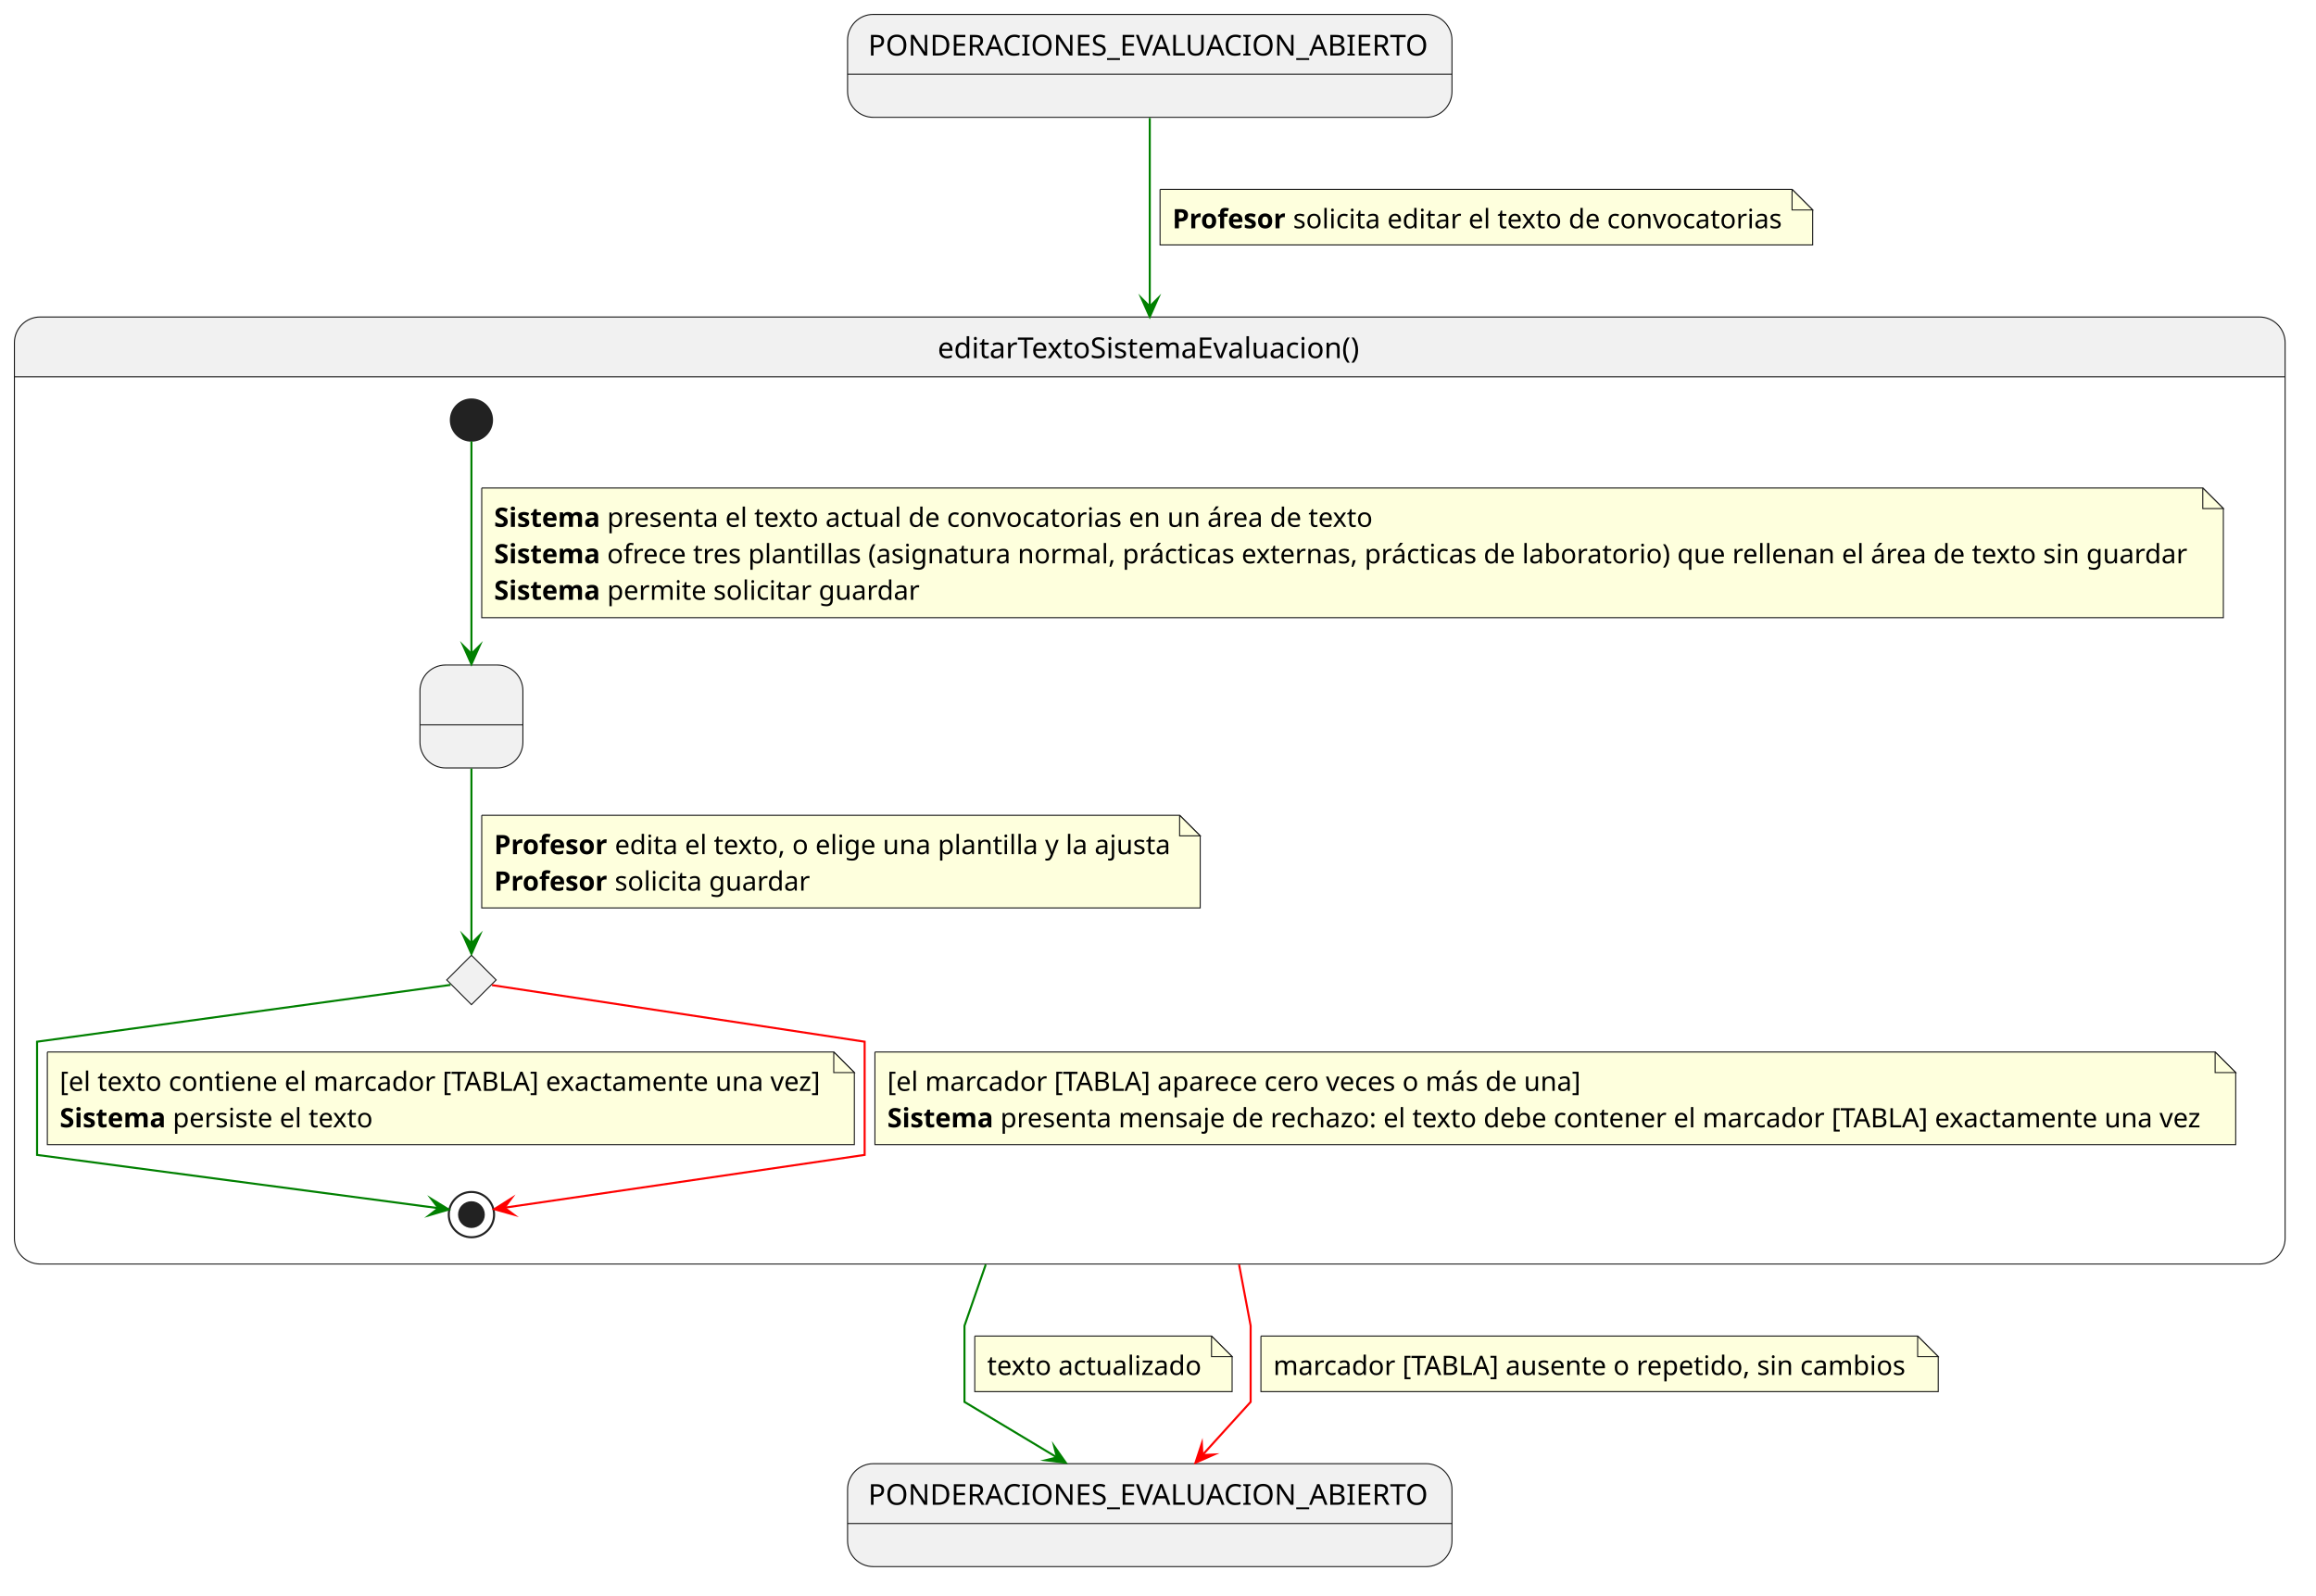
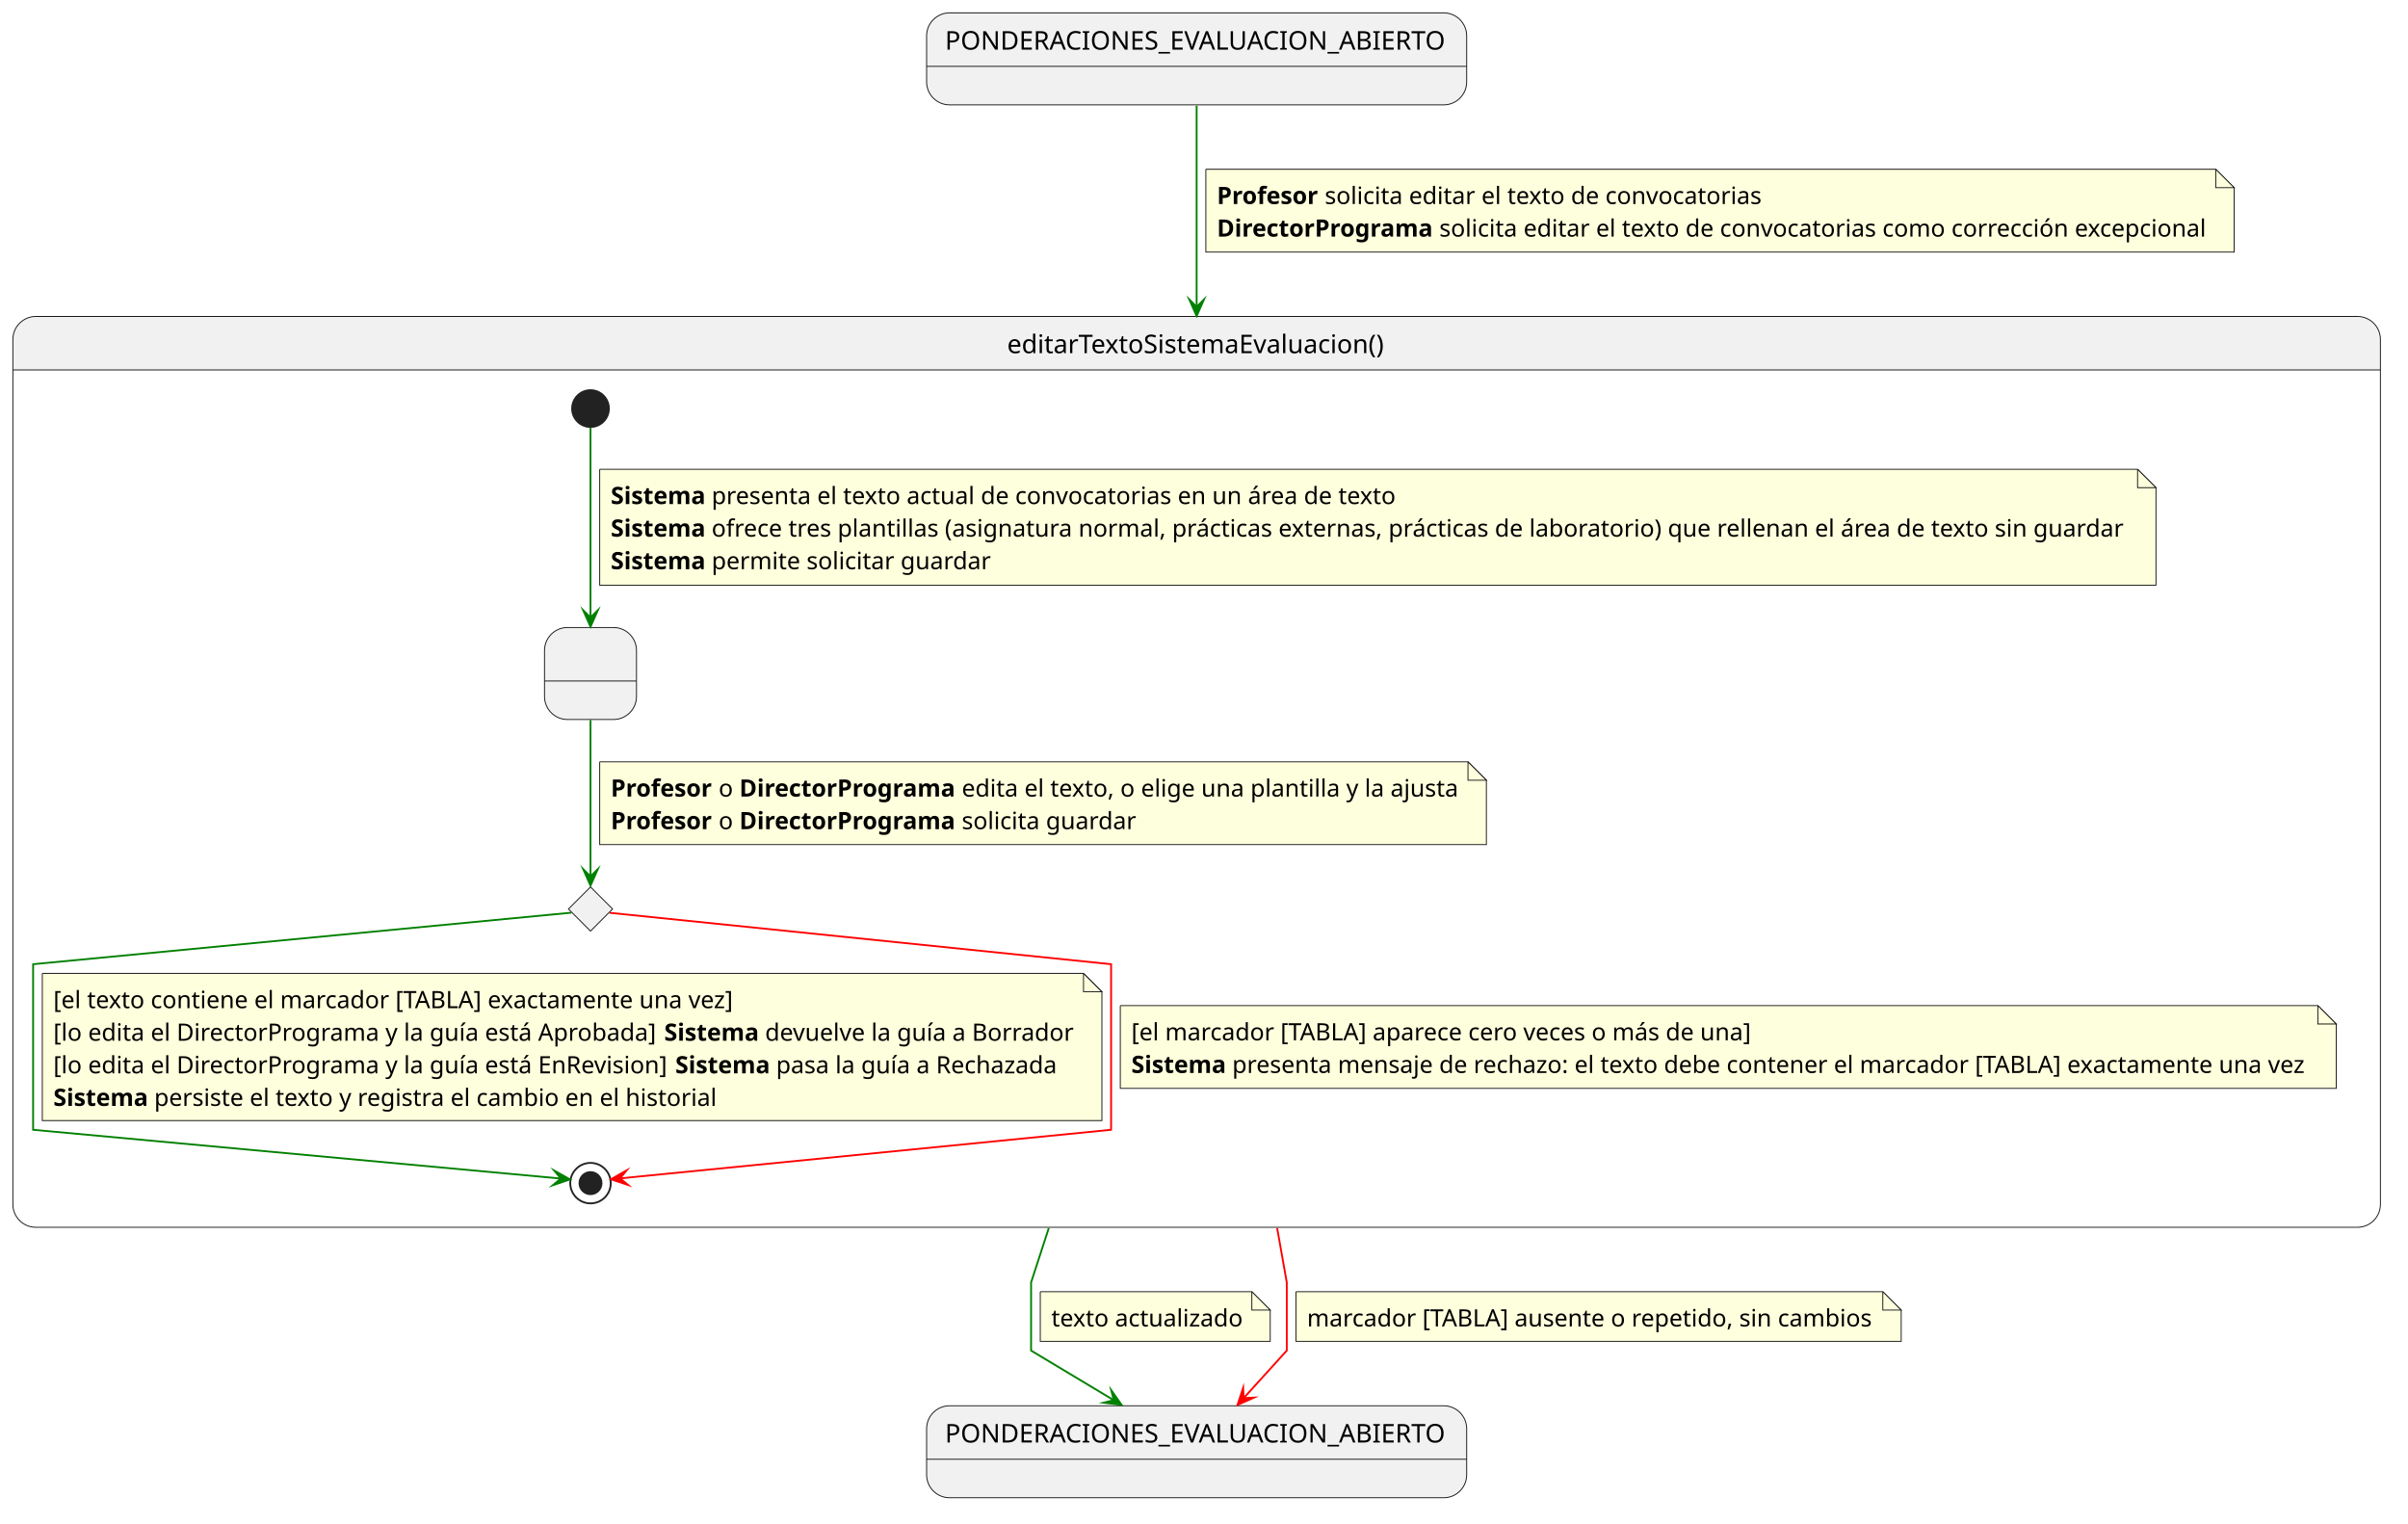
- <svg xmlns="http://www.w3.org/2000/svg" version="1.1" data-diagram-type="STATE" style="width:1125px;height:775px;background:#FFFFFF;" width="1125px" height="775px" viewBox="0 0 1125 775" zoomAndPan="magnify" preserveAspectRatio="none" contentStyleType="text/css">
+ <svg xmlns="http://www.w3.org/2000/svg" version="1.1" data-diagram-type="STATE" style="width:1309px;height:828px;background:#FFFFFF;" width="1309px" height="828px" viewBox="0 0 1309 828" zoomAndPan="magnify" preserveAspectRatio="none" contentStyleType="text/css">
  <defs />
  <g font-family="sans-serif" lengthAdjust="spacing">
    <g class="entity" data-qualified-name="PONDERACIONES_EVALUACION_ABIERTO" id="ent0001" data-source-line="4">
-       <rect x="411.71" y="7" width="293.587" height="50" fill="#F1F1F1" style="stroke:#181818;stroke-width:0.5;" rx="12.5" ry="12.5" />
-       <line x1="411.71" y1="36.068" x2="705.297" y2="36.068" style="stroke:#181818;stroke-width:0.5;" />
-       <text x="421.71" y="26.966" fill="#000" font-size="14" textLength="273.587">PONDERACIONES_EVALUACION_ABIERTO</text>
+       <rect x="503.71" y="7" width="293.587" height="50" fill="#F1F1F1" style="stroke:#181818;stroke-width:0.5;" rx="12.5" ry="12.5" />
+       <line x1="503.71" y1="36.068" x2="797.297" y2="36.068" style="stroke:#181818;stroke-width:0.5;" />
+       <text x="513.71" y="26.966" fill="#000" font-size="14" textLength="273.587">PONDERACIONES_EVALUACION_ABIERTO</text>
    </g>
    <g class="entity" data-qualified-name="PONDERACIONES_EVALUACION_ABIERTO_SALIDA" id="ent0002" data-source-line="5">
-       <rect x="411.71" y="711.07" width="293.587" height="50" fill="#F1F1F1" style="stroke:#181818;stroke-width:0.5;" rx="12.5" ry="12.5" />
-       <line x1="411.71" y1="740.138" x2="705.297" y2="740.138" style="stroke:#181818;stroke-width:0.5;" />
-       <text x="421.71" y="731.036" fill="#000" font-size="14" textLength="273.587">PONDERACIONES_EVALUACION_ABIERTO</text>
+       <rect x="503.71" y="764.07" width="293.587" height="50" fill="#F1F1F1" style="stroke:#181818;stroke-width:0.5;" rx="12.5" ry="12.5" />
+       <line x1="503.71" y1="793.138" x2="797.297" y2="793.138" style="stroke:#181818;stroke-width:0.5;" />
+       <text x="513.71" y="784.036" fill="#000" font-size="14" textLength="273.587">PONDERACIONES_EVALUACION_ABIERTO</text>
    </g>
-     <g class="entity" data-qualified-name="editarTextoSistemaEvaluacion" id="ent0003" data-source-line="12">
-       <path d="M19.5,154 L1097.5,154 A12.5,12.5 0 0 1 1110,166.5 L1110,183.068 L7,183.068 L7,166.5 A12.5,12.5 0 0 1 19.5,154" fill="#F1F1F1" />
-       <rect x="7" y="154" width="1103" height="460.068" fill="none" style="stroke:#181818;stroke-width:0.5;" rx="12.5" ry="12.5" />
-       <line x1="7" y1="183.068" x2="1110" y2="183.068" style="stroke:#181818;stroke-width:0.5;" />
-       <text x="455.481" y="173.966" fill="#000" font-size="14" textLength="206.037">editarTextoSistemaEvaluacion()</text>
-       <g class="entity" data-qualified-name="editarTextoSistemaEvaluacion.EditandoTexto" id="ent0004" data-source-line="14">
-         <rect x="204" y="323.068" width="50" height="50" fill="#F1F1F1" style="stroke:#181818;stroke-width:0.5;" rx="12.5" ry="12.5" />
-         <line x1="204" y1="352.136" x2="254" y2="352.136" style="stroke:#181818;stroke-width:0.5;" />
-         <text x="227.18" y="343.034" fill="#000" font-size="14"> </text>
+     <g class="entity" data-qualified-name="editarTextoSistemaEvaluacion" id="ent0003" data-source-line="13">
+       <path d="M19.5,172 L1281.5,172 A12.5,12.5 0 0 1 1294,184.5 L1294,201.068 L7,201.068 L7,184.5 A12.5,12.5 0 0 1 19.5,172" fill="#F1F1F1" />
+       <rect x="7" y="172" width="1287" height="495.068" fill="none" style="stroke:#181818;stroke-width:0.5;" rx="12.5" ry="12.5" />
+       <line x1="7" y1="201.068" x2="1294" y2="201.068" style="stroke:#181818;stroke-width:0.5;" />
+       <text x="547.481" y="191.966" fill="#000" font-size="14" textLength="206.037">editarTextoSistemaEvaluacion()</text>
+       <g class="entity" data-qualified-name="editarTextoSistemaEvaluacion.EditandoTexto" id="ent0004" data-source-line="15">
+         <rect x="296" y="341.068" width="50" height="50" fill="#F1F1F1" style="stroke:#181818;stroke-width:0.5;" rx="12.5" ry="12.5" />
+         <line x1="296" y1="370.136" x2="346" y2="370.136" style="stroke:#181818;stroke-width:0.5;" />
+         <text x="319.18" y="361.034" fill="#000" font-size="14"> </text>
      </g>
      <g class="entity" data-qualified-name="editarTextoSistemaEvaluacion.c" id="ent0005">
-         <polygon points="229,464.068,241,476.068,229,488.068,217,476.068,229,464.068" fill="#F1F1F1" style="stroke:#181818;stroke-width:0.5;stroke-linejoin:miter;stroke-miterlimit:10;" />
+         <polygon points="321,482.068,333,494.068,321,506.068,309,494.068,321,482.068" fill="#F1F1F1" style="stroke:#181818;stroke-width:0.5;stroke-linejoin:miter;stroke-miterlimit:10;" />
      </g>
-       <g class="start_entity" data-qualified-name="editarTextoSistemaEvaluacion..start.editarTextoSistemaEvaluacion" id="ent0007" data-source-line="17">
-         <ellipse cx="229" cy="204.068" rx="10" ry="10" fill="#222" style="stroke:#222;stroke-width:1;" />
+       <g class="start_entity" data-qualified-name="editarTextoSistemaEvaluacion..start.editarTextoSistemaEvaluacion" id="ent0007" data-source-line="18">
+         <ellipse cx="321" cy="222.068" rx="10" ry="10" fill="#222" style="stroke:#222;stroke-width:1;" />
      </g>
-       <g class="end_entity" data-qualified-name="editarTextoSistemaEvaluacion..end.editarTextoSistemaEvaluacion" id="ent0010" data-source-line="30">
-         <ellipse cx="229" cy="590.068" rx="11" ry="11" fill="none" style="stroke:#222;stroke-width:1;" />
-         <ellipse cx="229" cy="590.068" rx="6" ry="6" fill="#222" style="stroke:#222;stroke-width:1;" />
+       <g class="end_entity" data-qualified-name="editarTextoSistemaEvaluacion..end.editarTextoSistemaEvaluacion" id="ent0010" data-source-line="31">
+         <ellipse cx="321" cy="643.068" rx="11" ry="11" fill="none" style="stroke:#222;stroke-width:1;" />
+         <ellipse cx="321" cy="643.068" rx="6" ry="6" fill="#222" style="stroke:#222;stroke-width:1;" />
      </g>
-       <g class="link" data-entity-1="ent0007" data-entity-2="ent0004" id="lnk8" data-source-line="17" data-link-type="dependency">
-         <path d="M229,214.388 C229,236.108 229,285.668 229,317.658" style="stroke:#008000;stroke-width:1;" fill="none" id="*start*editarTextoSistemaEvaluacion-to-EditandoTexto" />
-         <polygon points="229,322.658,233,313.658,229,317.658,225,313.658,229,322.658" fill="#008000" style="stroke:#008000;stroke-width:1;stroke-linejoin:miter;stroke-miterlimit:10;" />
-         <path d="M234,237.068 L234,300.068 L1080,300.068 L1080,247.068 L1070,237.068 L234,237.068" style="stroke:#181818;stroke-width:0.5;" fill="#FEFFDD" />
-         <path d="M1070,237.068 L1070,247.068 L1080,247.068 L1070,237.068" style="stroke:#181818;stroke-width:0.5;" fill="#FEFFDD" />
-         <text x="240" y="255.965" fill="#000" font-size="13" textLength="51.532" font-weight="700">Sistema</text>
-         <text x="294.912" y="255.965" fill="#000" font-size="13" textLength="372.905">presenta el texto actual de convocatorias en un área de texto</text>
-         <text x="240" y="273.671" fill="#000" font-size="13" textLength="51.532" font-weight="700">Sistema</text>
-         <text x="294.912" y="273.671" fill="#000" font-size="13" textLength="770.458">ofrece tres plantillas (asignatura normal, prácticas externas, prácticas de laboratorio) que rellenan el área de texto sin guardar</text>
-         <text x="240" y="291.377" fill="#000" font-size="13" textLength="51.532" font-weight="700">Sistema</text>
-         <text x="294.912" y="291.377" fill="#000" font-size="13" textLength="152.087">permite solicitar guardar</text>
+       <g class="link" data-entity-1="ent0007" data-entity-2="ent0004" id="lnk8" data-source-line="18" data-link-type="dependency">
+         <path d="M321,232.388 C321,254.108 321,303.668 321,335.658" style="stroke:#008000;stroke-width:1;" fill="none" id="*start*editarTextoSistemaEvaluacion-to-EditandoTexto" />
+         <polygon points="321,340.658,325,331.658,321,335.658,317,331.658,321,340.658" fill="#008000" style="stroke:#008000;stroke-width:1;stroke-linejoin:miter;stroke-miterlimit:10;" />
+         <path d="M326,255.068 L326,318.068 L1172,318.068 L1172,265.068 L1162,255.068 L326,255.068" style="stroke:#181818;stroke-width:0.5;" fill="#FEFFDD" />
+         <path d="M1162,255.068 L1162,265.068 L1172,265.068 L1162,255.068" style="stroke:#181818;stroke-width:0.5;" fill="#FEFFDD" />
+         <text x="332" y="273.965" fill="#000" font-size="13" textLength="51.441" font-weight="700">Sistema</text>
+         <text x="386.821" y="273.965" fill="#000" font-size="13" textLength="372.905">presenta el texto actual de convocatorias en un área de texto</text>
+         <text x="332" y="291.671" fill="#000" font-size="13" textLength="51.441" font-weight="700">Sistema</text>
+         <text x="386.821" y="291.671" fill="#000" font-size="13" textLength="770.458">ofrece tres plantillas (asignatura normal, prácticas externas, prácticas de laboratorio) que rellenan el área de texto sin guardar</text>
+         <text x="332" y="309.377" fill="#000" font-size="13" textLength="51.441" font-weight="700">Sistema</text>
+         <text x="386.821" y="309.377" fill="#000" font-size="13" textLength="152.087">permite solicitar guardar</text>
      </g>
-       <g class="link" data-entity-1="ent0004" data-entity-2="ent0005" id="lnk9" data-source-line="24" data-link-type="dependency">
-         <path d="M229,373.358 C229,400.398 229,437.948 229,458.368" style="stroke:#008000;stroke-width:1;" fill="none" id="EditandoTexto-to-c" />
-         <polygon points="229,463.368,233,454.368,229,458.368,225,454.368,229,463.368" fill="#008000" style="stroke:#008000;stroke-width:1;stroke-linejoin:miter;stroke-miterlimit:10;" />
-         <path d="M234,396.068 L234,441.068 L583,441.068 L583,406.068 L573,396.068 L234,396.068" style="stroke:#181818;stroke-width:0.5;" fill="#FEFFDD" />
-         <path d="M573,396.068 L573,406.068 L583,406.068 L573,396.068" style="stroke:#181818;stroke-width:0.5;" fill="#FEFFDD" />
-         <text x="240" y="414.965" fill="#000" font-size="13" textLength="55.237" font-weight="700">Profesor</text>
-         <text x="298.617" y="414.965" fill="#000" font-size="13" textLength="270.205">edita el texto, o elige una plantilla y la ajusta</text>
-         <text x="240" y="432.671" fill="#000" font-size="13" textLength="55.237" font-weight="700">Profesor</text>
-         <text x="298.617" y="432.671" fill="#000" font-size="13" textLength="95.108">solicita guardar</text>
+       <g class="link" data-entity-1="ent0004" data-entity-2="ent0005" id="lnk9" data-source-line="25" data-link-type="dependency">
+         <path d="M321,391.358 C321,418.398 321,455.948 321,476.368" style="stroke:#008000;stroke-width:1;" fill="none" id="EditandoTexto-to-c" />
+         <polygon points="321,481.368,325,472.368,321,476.368,317,472.368,321,481.368" fill="#008000" style="stroke:#008000;stroke-width:1;stroke-linejoin:miter;stroke-miterlimit:10;" />
+         <path d="M326,414.068 L326,459.068 L808,459.068 L808,424.068 L798,414.068 L326,414.068" style="stroke:#181818;stroke-width:0.5;" fill="#FEFFDD" />
+         <path d="M798,414.068 L798,424.068 L808,424.068 L798,414.068" style="stroke:#181818;stroke-width:0.5;" fill="#FEFFDD" />
+         <text x="332" y="432.965" fill="#000" font-size="13" textLength="55.263" font-weight="700">Profesor</text>
+         <text x="390.643" y="432.965" fill="#000" font-size="13">o</text>
+         <text x="401.888" y="432.965" fill="#000" font-size="13" textLength="117.546" font-weight="700">DirectorPrograma</text>
+         <text x="522.814" y="432.965" fill="#000" font-size="13" textLength="270.205">edita el texto, o elige una plantilla y la ajusta</text>
+         <text x="332" y="450.671" fill="#000" font-size="13" textLength="55.263" font-weight="700">Profesor</text>
+         <text x="390.643" y="450.671" fill="#000" font-size="13">o</text>
+         <text x="401.888" y="450.671" fill="#000" font-size="13" textLength="117.546" font-weight="700">DirectorPrograma</text>
+         <text x="522.814" y="450.671" fill="#000" font-size="13" textLength="95.108">solicita guardar</text>
      </g>
-       <g class="link" data-entity-1="ent0005" data-entity-2="ent0010" id="lnk11" data-source-line="30" data-link-type="dependency">
-         <path d="M218.82,478.468 C176.67,484.258 18,506.068 18,506.068 C18,506.068 18,561.068 18,561.068 C18,561.068 169.583,581.18 212.993,586.94" style="stroke:#008000;stroke-width:1;" fill="none" id="c-to-*end*editarTextoSistemaEvaluacion" />
-         <polygon points="217.95,587.598,209.554,582.449,212.993,586.94,208.502,590.379,217.95,587.598" fill="#008000" style="stroke:#008000;stroke-width:1;stroke-linejoin:miter;stroke-miterlimit:10;" />
-         <path d="M23,511.068 L23,556.068 L415,556.068 L415,521.068 L405,511.068 L23,511.068" style="stroke:#181818;stroke-width:0.5;" fill="#FEFFDD" />
-         <path d="M405,511.068 L405,521.068 L415,521.068 L405,511.068" style="stroke:#181818;stroke-width:0.5;" fill="#FEFFDD" />
-         <text x="29" y="529.965" fill="#000" font-size="13" textLength="371.228">[el texto contiene el marcador [TABLA] exactamente una vez]</text>
-         <text x="29" y="547.671" fill="#000" font-size="13" textLength="51.532" font-weight="700">Sistema</text>
-         <text x="83.912" y="547.671" fill="#000" font-size="13" textLength="97.435">persiste el texto</text>
+       <g class="link" data-entity-1="ent0005" data-entity-2="ent0010" id="lnk11" data-source-line="31" data-link-type="dependency">
+         <path d="M310.57,496.068 C257.29,501.168 18,524.068 18,524.068 C18,524.068 18,614.068 18,614.068 C18,614.068 250.211,635.528 304.881,640.578" style="stroke:#008000;stroke-width:1;" fill="none" id="c-to-*end*editarTextoSistemaEvaluacion" />
+         <polygon points="309.86,641.038,301.266,636.227,304.881,640.578,300.53,644.193,309.86,641.038" fill="#008000" style="stroke:#008000;stroke-width:1;stroke-linejoin:miter;stroke-miterlimit:10;" />
+         <path d="M23,529.068 L23,609.068 L599,609.068 L599,539.068 L589,529.068 L23,529.068" style="stroke:#181818;stroke-width:0.5;" fill="#FEFFDD" />
+         <path d="M589,529.068 L589,539.068 L599,539.068 L589,529.068" style="stroke:#181818;stroke-width:0.5;" fill="#FEFFDD" />
+         <text x="29" y="547.965" fill="#000" font-size="13" textLength="371.228">[el texto contiene el marcador [TABLA] exactamente una vez]</text>
+         <text x="29" y="565.671" fill="#000" font-size="13" textLength="328.692">[lo edita el DirectorPrograma y la guía está Aprobada]</text>
+         <text x="361.072" y="565.671" fill="#000" font-size="13" textLength="51.441" font-weight="700">Sistema</text>
+         <text x="415.893" y="565.671" fill="#000" font-size="13" textLength="168.298">devuelve la guía a Borrador</text>
+         <text x="29" y="583.377" fill="#000" font-size="13" textLength="334.698">[lo edita el DirectorPrograma y la guía está EnRevision]</text>
+         <text x="367.078" y="583.377" fill="#000" font-size="13" textLength="51.441" font-weight="700">Sistema</text>
+         <text x="421.899" y="583.377" fill="#000" font-size="13" textLength="152.62">pasa la guía a Rechazada</text>
+         <text x="29" y="601.083" fill="#000" font-size="13" textLength="51.441" font-weight="700">Sistema</text>
+         <text x="83.821" y="601.083" fill="#000" font-size="13" textLength="306.54">persiste el texto y registra el cambio en el historial</text>
      </g>
-       <g class="link" data-entity-1="ent0005" data-entity-2="ent0010" id="lnk12" data-source-line="36" data-link-type="dependency">
-         <path d="M239,478.588 C278.3,484.558 420,506.068 420,506.068 C420,506.068 420,561.068 420,561.068 C420,561.068 285.807,580.743 245.037,586.713" style="stroke:#F00;stroke-width:1;" fill="none" id="c-to-*end*editarTextoSistemaEvaluacion-1" />
-         <polygon points="240.09,587.438,249.575,590.092,245.037,586.713,248.415,582.176,240.09,587.438" fill="#F00" style="stroke:#F00;stroke-width:1;stroke-linejoin:miter;stroke-miterlimit:10;" />
-         <path d="M425,511.068 L425,556.068 L1086,556.068 L1086,521.068 L1076,511.068 L425,511.068" style="stroke:#181818;stroke-width:0.5;" fill="#FEFFDD" />
-         <path d="M1076,511.068 L1076,521.068 L1086,521.068 L1076,511.068" style="stroke:#181818;stroke-width:0.5;" fill="#FEFFDD" />
-         <text x="431" y="529.965" fill="#000" font-size="13" textLength="338.52">[el marcador [TABLA] aparece cero veces o más de una]</text>
-         <text x="431" y="547.671" fill="#000" font-size="13" textLength="51.532" font-weight="700">Sistema</text>
-         <text x="485.912" y="547.671" fill="#000" font-size="13" textLength="585.299">presenta mensaje de rechazo: el texto debe contener el marcador [TABLA] exactamente una vez</text>
+       <g class="link" data-entity-1="ent0005" data-entity-2="ent0010" id="lnk12" data-source-line="39" data-link-type="dependency">
+         <path d="M331.41,496.138 C382.46,501.368 604,524.068 604,524.068 C604,524.068 604,614.068 604,614.068 C604,614.068 389.396,635.306 337.066,640.476" style="stroke:#F00;stroke-width:1;" fill="none" id="c-to-*end*editarTextoSistemaEvaluacion-1" />
+         <polygon points="332.09,640.968,341.44,644.064,337.066,640.476,340.653,636.102,332.09,640.968" fill="#F00" style="stroke:#F00;stroke-width:1;stroke-linejoin:miter;stroke-miterlimit:10;" />
+         <path d="M609,546.568 L609,591.568 L1270,591.568 L1270,556.568 L1260,546.568 L609,546.568" style="stroke:#181818;stroke-width:0.5;" fill="#FEFFDD" />
+         <path d="M1260,546.568 L1260,556.568 L1270,556.568 L1260,546.568" style="stroke:#181818;stroke-width:0.5;" fill="#FEFFDD" />
+         <text x="615" y="565.465" fill="#000" font-size="13" textLength="338.52">[el marcador [TABLA] aparece cero veces o más de una]</text>
+         <text x="615" y="583.171" fill="#000" font-size="13" textLength="51.441" font-weight="700">Sistema</text>
+         <text x="669.821" y="583.171" fill="#000" font-size="13" textLength="585.299">presenta mensaje de rechazo: el texto debe contener el marcador [TABLA] exactamente una vez</text>
      </g>
    </g>
    <g class="link" data-entity-1="ent0001" data-entity-2="ent0003" id="lnk6" data-source-line="7" data-link-type="dependency">
-       <path d="M558.5,57.34 C558.5,79.51 558.5,109.7 558.5,148.91" style="stroke:#008000;stroke-width:1;" fill="none" id="PONDERACIONES_EVALUACION_ABIERTO-to-editarTextoSistemaEvaluacion" />
-       <polygon points="558.5,153.91,562.5,144.91,558.5,148.91,554.5,144.91,558.5,153.91" fill="#008000" style="stroke:#008000;stroke-width:1;stroke-linejoin:miter;stroke-miterlimit:10;" />
-       <path d="M563.5,92 L563.5,119 L880.5,119 L880.5,102 L870.5,92 L563.5,92" style="stroke:#181818;stroke-width:0.5;" fill="#FEFFDD" />
-       <path d="M870.5,92 L870.5,102 L880.5,102 L870.5,92" style="stroke:#181818;stroke-width:0.5;" fill="#FEFFDD" />
-       <text x="569.5" y="110.897" fill="#000" font-size="13" textLength="55.237" font-weight="700">Profesor</text>
-       <text x="628.117" y="110.897" fill="#000" font-size="13" textLength="237.731">solicita editar el texto de convocatorias</text>
+       <path d="M650.5,57.41 C650.5,82.65 650.5,119.9 650.5,166.77" style="stroke:#008000;stroke-width:1;" fill="none" id="PONDERACIONES_EVALUACION_ABIERTO-to-editarTextoSistemaEvaluacion" />
+       <polygon points="650.5,171.77,654.5,162.77,650.5,166.77,646.5,162.77,650.5,171.77" fill="#008000" style="stroke:#008000;stroke-width:1;stroke-linejoin:miter;stroke-miterlimit:10;" />
+       <path d="M655.5,92 L655.5,137 L1214.5,137 L1214.5,102 L1204.5,92 L655.5,92" style="stroke:#181818;stroke-width:0.5;" fill="#FEFFDD" />
+       <path d="M1204.5,92 L1204.5,102 L1214.5,102 L1204.5,92" style="stroke:#181818;stroke-width:0.5;" fill="#FEFFDD" />
+       <text x="661.5" y="110.897" fill="#000" font-size="13" textLength="55.263" font-weight="700">Profesor</text>
+       <text x="720.143" y="110.897" fill="#000" font-size="13" textLength="237.731">solicita editar el texto de convocatorias</text>
+       <text x="661.5" y="128.603" fill="#000" font-size="13" textLength="117.546" font-weight="700">DirectorPrograma</text>
+       <text x="782.426" y="128.603" fill="#000" font-size="13" textLength="417.82">solicita editar el texto de convocatorias como corrección excepcional</text>
    </g>
-     <g class="link" data-entity-1="ent0003" data-entity-2="ent0002" id="lnk13" data-source-line="43" data-link-type="dependency">
-       <path d="M478.82,614.36 C472.5,632.54 468.5,644.07 468.5,644.07 C468.5,644.07 468.5,681.07 468.5,681.07 C468.5,681.07 489.613,693.737 513.423,708.027" style="stroke:#008000;stroke-width:1;" fill="none" id="editarTextoSistemaEvaluacion-to-PONDERACIONES_EVALUACION_ABIERTO_SALIDA" />
-       <polygon points="517.71,710.6,512.052,702.539,513.423,708.027,507.935,709.398,517.71,710.6" fill="#008000" style="stroke:#008000;stroke-width:1;stroke-linejoin:miter;stroke-miterlimit:10;" />
-       <path d="M473.5,649.07 L473.5,676.07 L598.5,676.07 L598.5,659.07 L588.5,649.07 L473.5,649.07" style="stroke:#181818;stroke-width:0.5;" fill="#FEFFDD" />
-       <path d="M588.5,649.07 L588.5,659.07 L598.5,659.07 L588.5,649.07" style="stroke:#181818;stroke-width:0.5;" fill="#FEFFDD" />
-       <text x="479.5" y="667.967" fill="#000" font-size="13" textLength="104.364">texto actualizado</text>
+     <g class="link" data-entity-1="ent0003" data-entity-2="ent0002" id="lnk13" data-source-line="46" data-link-type="dependency">
+       <path d="M570.13,667.48 C564.21,685.66 560.5,697.07 560.5,697.07 C560.5,697.07 560.5,734.07 560.5,734.07 C560.5,734.07 581.613,746.737 605.423,761.027" style="stroke:#008000;stroke-width:1;" fill="none" id="editarTextoSistemaEvaluacion-to-PONDERACIONES_EVALUACION_ABIERTO_SALIDA" />
+       <polygon points="609.71,763.6,604.052,755.539,605.423,761.027,599.935,762.398,609.71,763.6" fill="#008000" style="stroke:#008000;stroke-width:1;stroke-linejoin:miter;stroke-miterlimit:10;" />
+       <path d="M565.5,702.07 L565.5,729.07 L690.5,729.07 L690.5,712.07 L680.5,702.07 L565.5,702.07" style="stroke:#181818;stroke-width:0.5;" fill="#FEFFDD" />
+       <path d="M680.5,702.07 L680.5,712.07 L690.5,712.07 L680.5,702.07" style="stroke:#181818;stroke-width:0.5;" fill="#FEFFDD" />
+       <text x="571.5" y="720.967" fill="#000" font-size="13" textLength="104.364">texto actualizado</text>
    </g>
-     <g class="link" data-entity-1="ent0003" data-entity-2="ent0002" id="lnk14" data-source-line="48" data-link-type="dependency">
-       <path d="M601.88,614.36 C605.32,632.54 607.5,644.07 607.5,644.07 C607.5,644.07 607.5,681.07 607.5,681.07 C607.5,681.07 597.029,692.606 584.069,706.896" style="stroke:#F00;stroke-width:1;" fill="none" id="editarTextoSistemaEvaluacion-to-PONDERACIONES_EVALUACION_ABIERTO_SALIDA-1" />
-       <polygon points="580.71,710.6,589.719,706.621,584.069,706.896,583.793,701.246,580.71,710.6" fill="#F00" style="stroke:#F00;stroke-width:1;stroke-linejoin:miter;stroke-miterlimit:10;" />
-       <path d="M612.5,649.07 L612.5,676.07 L941.5,676.07 L941.5,659.07 L931.5,649.07 L612.5,649.07" style="stroke:#181818;stroke-width:0.5;" fill="#FEFFDD" />
-       <path d="M931.5,649.07 L931.5,659.07 L941.5,659.07 L931.5,649.07" style="stroke:#181818;stroke-width:0.5;" fill="#FEFFDD" />
-       <text x="618.5" y="667.967" fill="#000" font-size="13" textLength="308.49">marcador [TABLA] ausente o repetido, sin cambios</text>
+     <g class="link" data-entity-1="ent0003" data-entity-2="ent0002" id="lnk14" data-source-line="51" data-link-type="dependency">
+       <path d="M694.26,667.48 C697.48,685.66 699.5,697.07 699.5,697.07 C699.5,697.07 699.5,734.07 699.5,734.07 C699.5,734.07 689.029,745.606 676.069,759.896" style="stroke:#F00;stroke-width:1;" fill="none" id="editarTextoSistemaEvaluacion-to-PONDERACIONES_EVALUACION_ABIERTO_SALIDA-1" />
+       <polygon points="672.71,763.6,681.719,759.621,676.069,759.896,675.793,754.246,672.71,763.6" fill="#F00" style="stroke:#F00;stroke-width:1;stroke-linejoin:miter;stroke-miterlimit:10;" />
+       <path d="M704.5,702.07 L704.5,729.07 L1033.5,729.07 L1033.5,712.07 L1023.5,702.07 L704.5,702.07" style="stroke:#181818;stroke-width:0.5;" fill="#FEFFDD" />
+       <path d="M1023.5,702.07 L1023.5,712.07 L1033.5,712.07 L1023.5,702.07" style="stroke:#181818;stroke-width:0.5;" fill="#FEFFDD" />
+       <text x="710.5" y="720.967" fill="#000" font-size="13" textLength="308.49">marcador [TABLA] ausente o repetido, sin cambios</text>
    </g>
  </g>
</svg>
